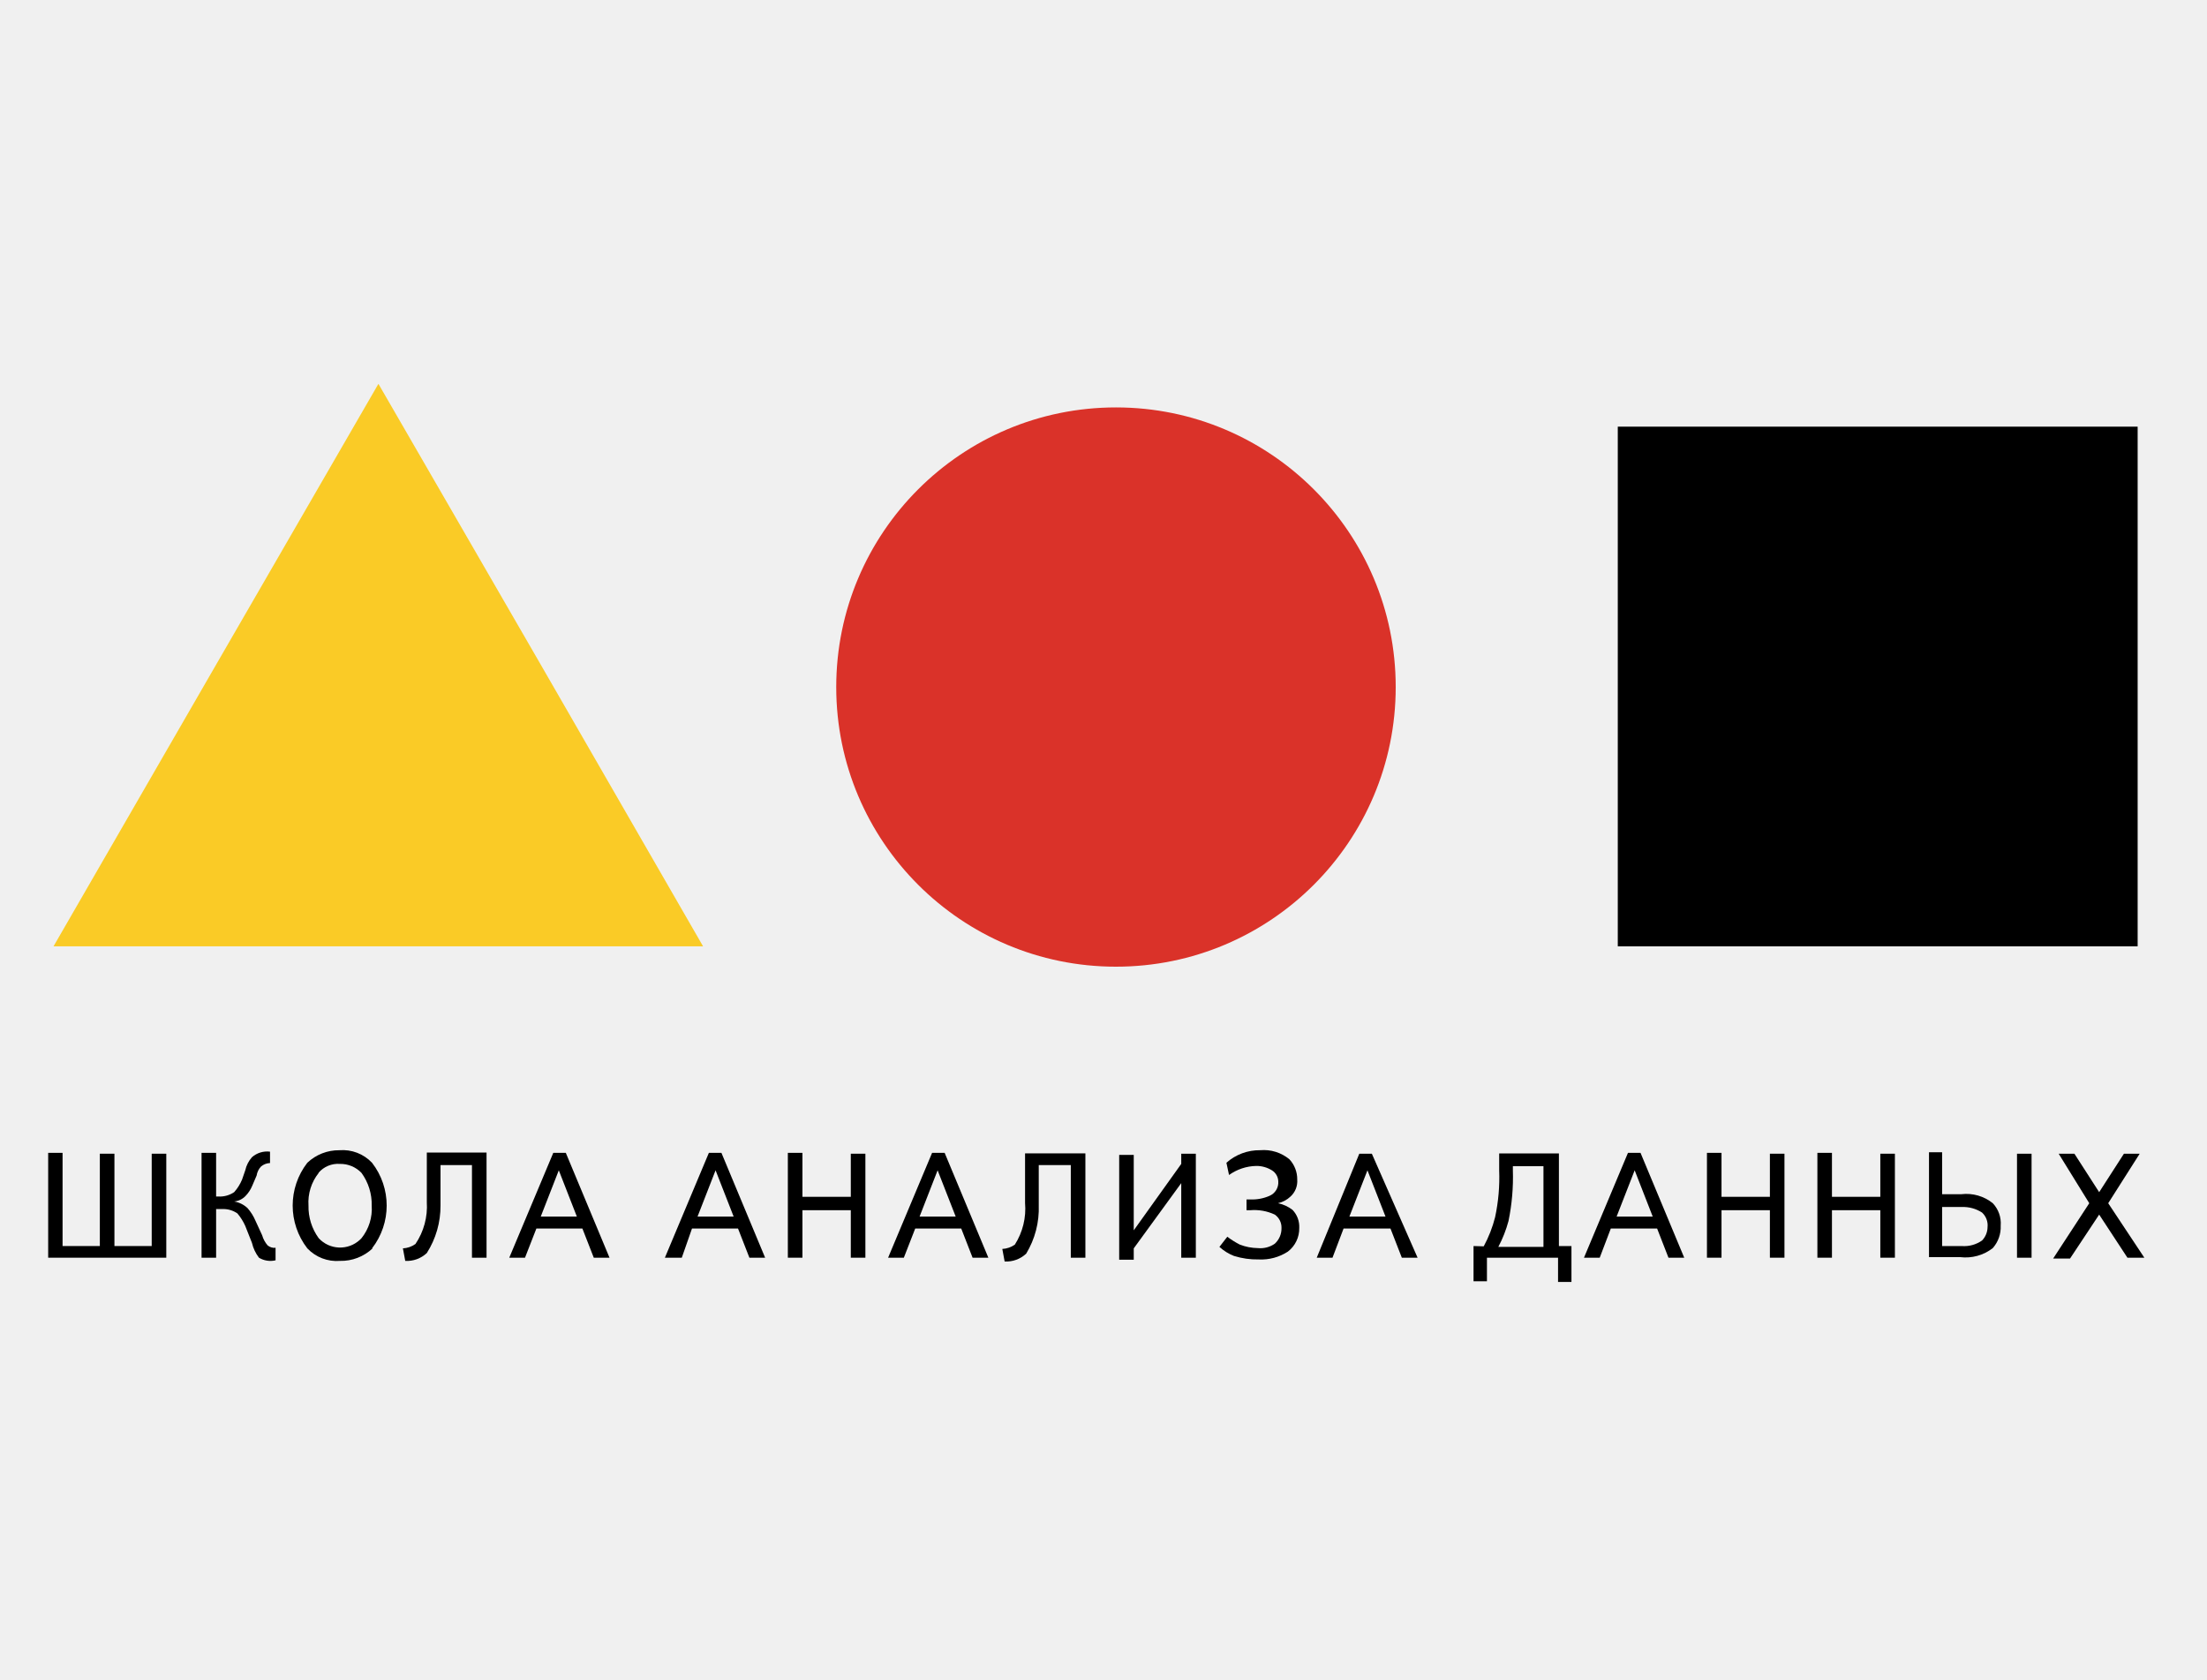
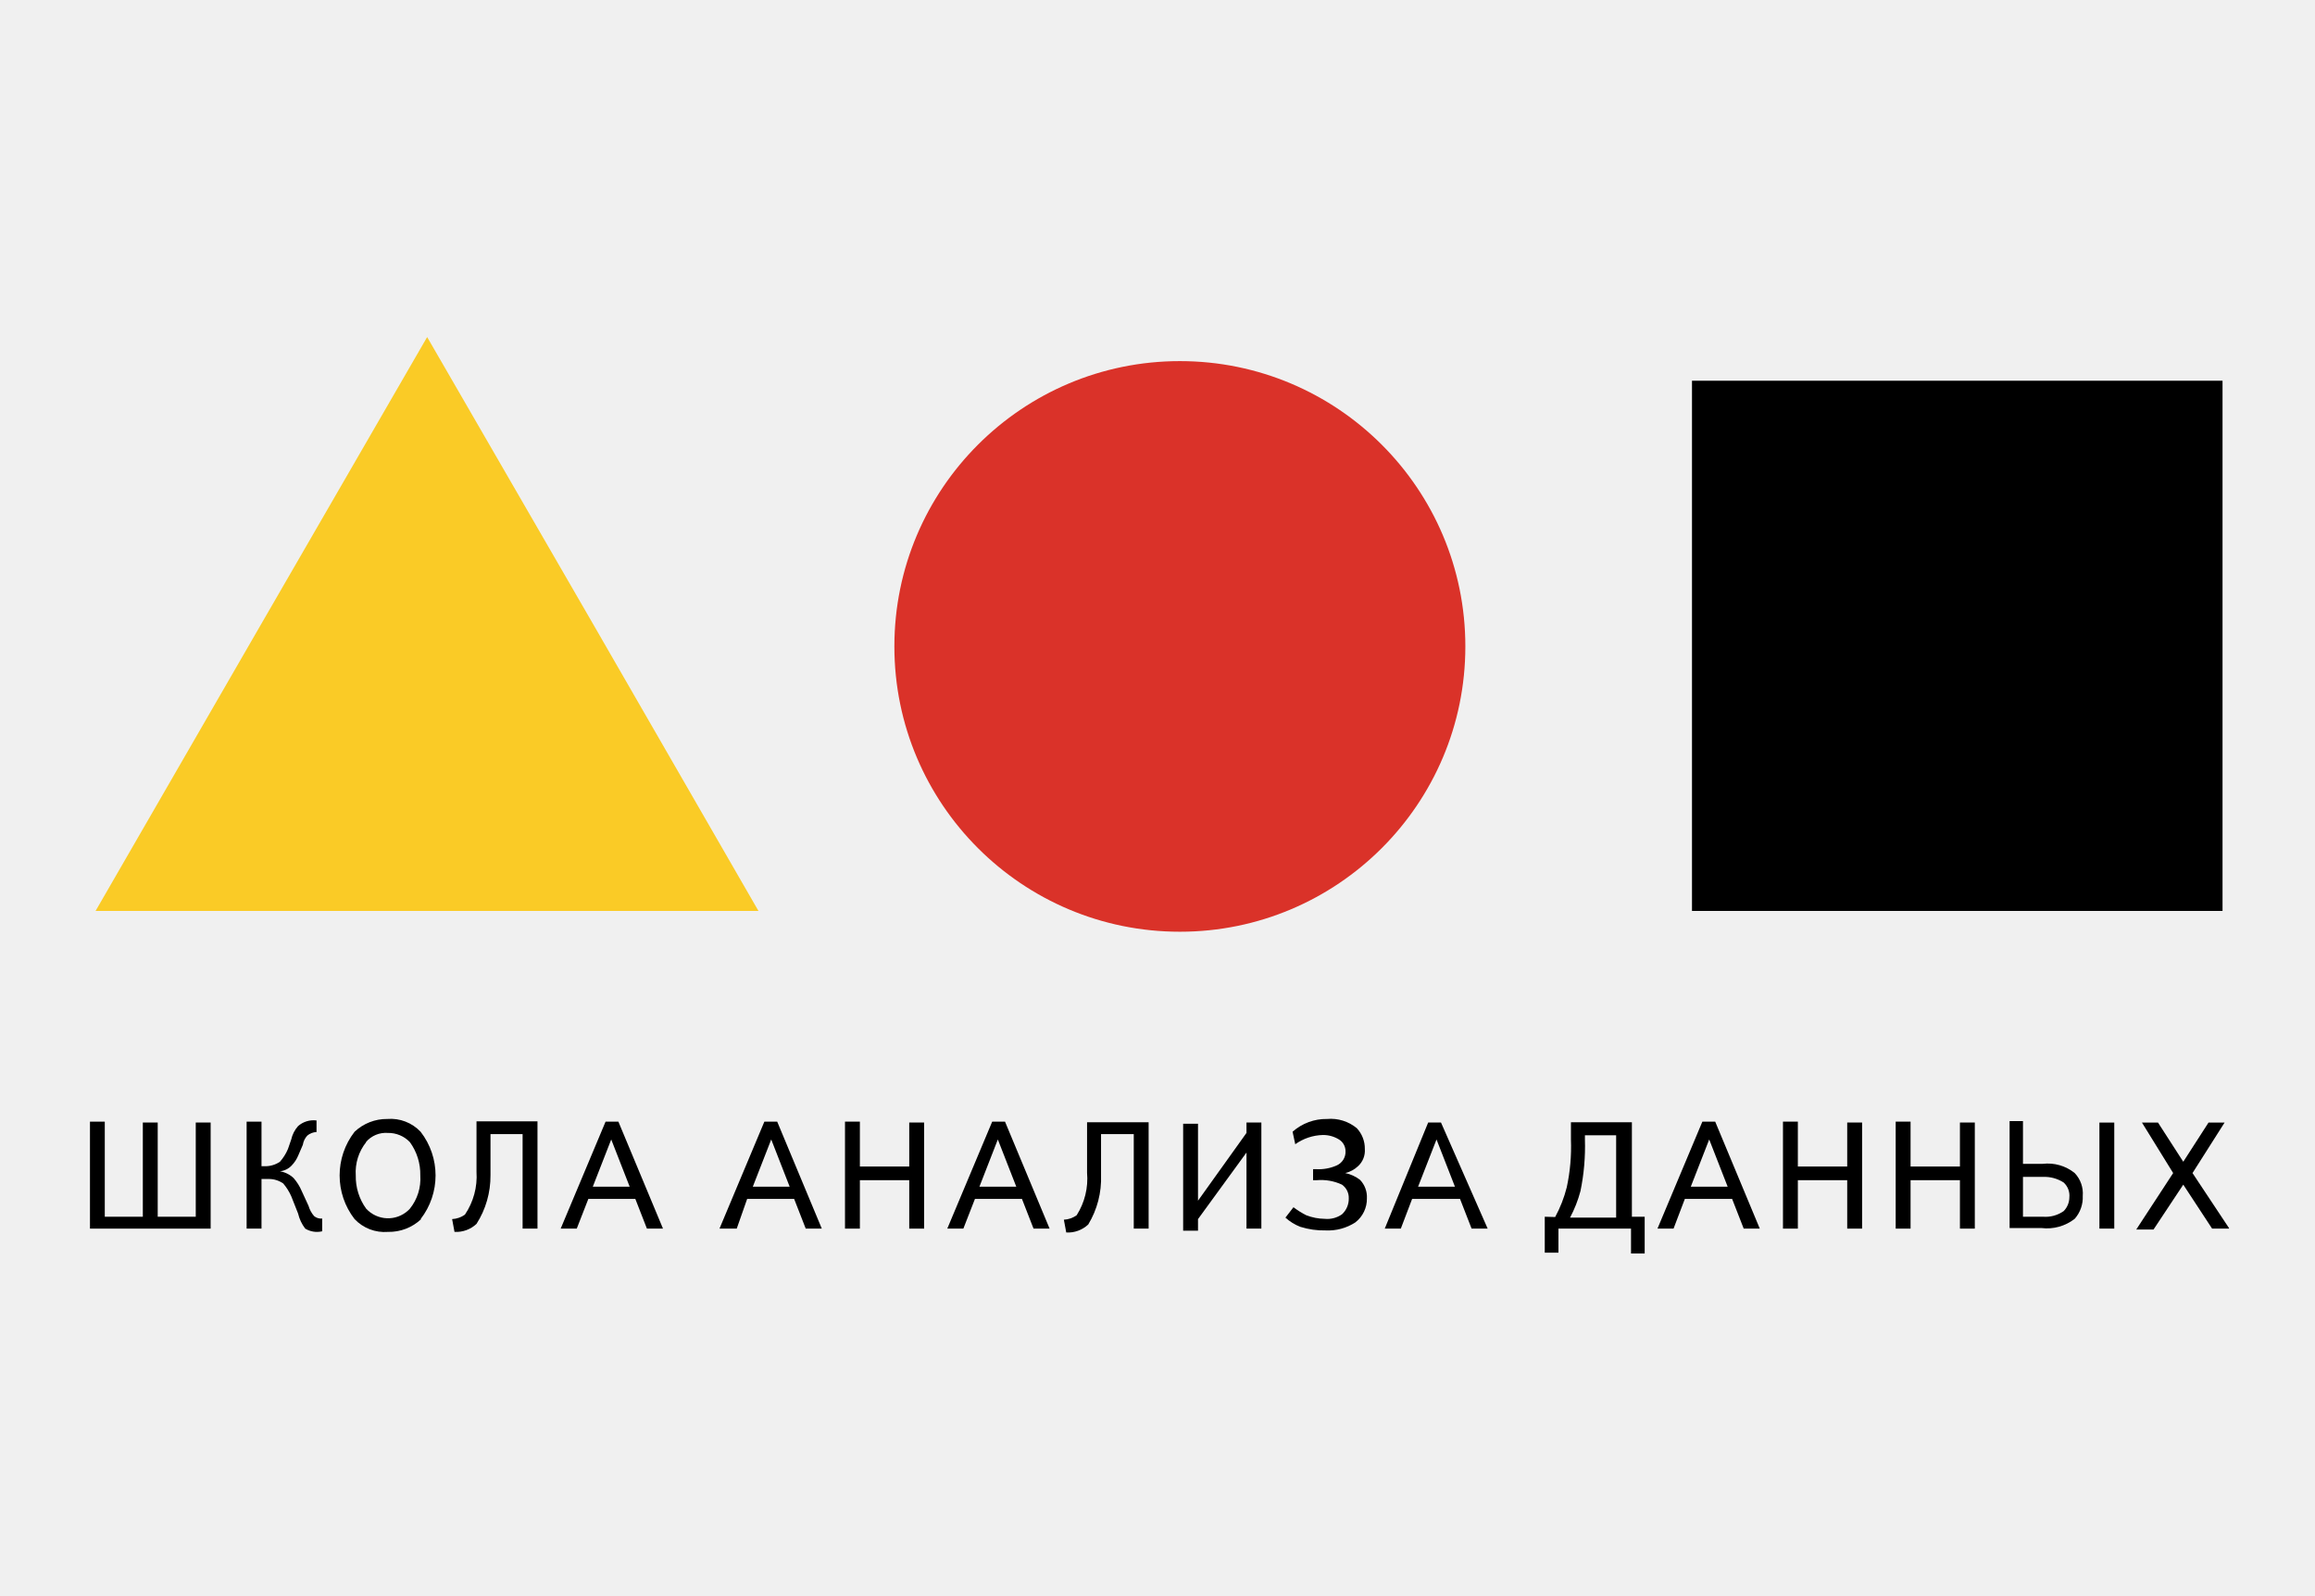
- <svg xmlns="http://www.w3.org/2000/svg" xmlns:xlink="http://www.w3.org/1999/xlink" width="92px" height="70px" viewBox="0 0 92 70" version="1.1">
+ <svg xmlns="http://www.w3.org/2000/svg" xmlns:xlink="http://www.w3.org/1999/xlink" width="103" height="71" viewBox="0 0 103 71">
  <defs>
-     <polygon id="path-1" points="0 37.447 87.388 37.447 87.388 -0 0 -0" />
+     <polygon id="logo-shad-a" points="0 40.79 95.19 40.79 95.19 0 0 0" />
+     <polygon id="logo-shad-c" points="0 40.79 95.19 40.79 95.19 0 0 0" />
+     <polygon id="logo-shad-e" points="0 40.79 95.19 40.79 95.19 0 0 0" />
+     <polygon id="logo-shad-g" points="0 40.79 95.19 40.79 95.19 0 0 0" />
+     <polygon id="logo-shad-i" points="0 40.79 95.19 40.79 95.19 0 0 0" />
+     <polygon id="logo-shad-k" points="0 40.79 95.19 40.79 95.19 0 0 0" />
+     <polygon id="logo-shad-m" points="0 40.79 95.19 40.79 95.19 0 0 0" />
+     <polygon id="logo-shad-o" points="0 40.79 95.19 40.79 95.19 0 0 0" />
+     <polygon id="logo-shad-q" points="0 40.79 95.19 40.79 95.19 0 0 0" />
+     <polygon id="logo-shad-s" points="0 40.79 95.19 40.79 95.19 0 0 0" />
+     <polygon id="logo-shad-u" points="0 40.79 95.19 40.79 95.19 0 0 0" />
+     <polygon id="logo-shad-w" points="0 40.79 95.19 40.79 95.19 0 0 0" />
+     <polygon id="logo-shad-y" points="0 40.79 95.19 40.79 95.19 0 0 0" />
+     <polygon id="logo-shad-A" points="0 40.79 95.19 40.79 95.19 0 0 0" />
+     <polygon id="logo-shad-C" points="0 40.79 95.19 40.79 95.19 0 0 0" />
+     <polygon id="logo-shad-E" points="0 40.79 95.19 40.79 95.19 0 0 0" />
+     <polygon id="logo-shad-G" points="0 40.79 95.19 40.79 95.19 0 0 0" />
+     <polygon id="logo-shad-I" points="0 40.79 95.19 40.79 95.19 0 0 0" />
+     <polygon id="logo-shad-K" points="0 40.79 95.19 40.79 95.19 0 0 0" />
+     <polygon id="logo-shad-M" points="0 40.79 95.19 40.79 95.19 0 0 0" />
  </defs>
-   <g id="redisign-1.1-copy-10" stroke="none" stroke-width="1" fill="none" fill-rule="evenodd" transform="translate(-938, -1288)">
-     <g id="Page-1" transform="translate(940, 1304)">
-       <path d="M44.52,0.983 C38.08,0.983 32.859,6.202 32.859,12.64 C32.859,19.078 38.08,24.296 44.52,24.296 C50.96,24.296 56.181,19.078 56.181,12.64 C56.181,6.202 50.96,0.983 44.52,0.983" id="Fill-1" fill="#DA3229" />
-       <mask id="mask-2" fill="white">
-         <use xlink:href="#path-1" />
-       </mask>
-       <g id="Clip-4" />
-       <polygon id="Fill-3" fill="#000000" mask="url(#mask-2)" points="65.438 23.447 87.109 23.447 87.109 1.785 65.438 1.785" />
-       <polygon id="Fill-5" fill="#FACB26" mask="url(#mask-2)" points="7.009 11.705 0.231 23.447 27.308 23.447 20.541 11.705 13.775 -0" />
-       <polygon id="Fill-6" fill="#000000" mask="url(#mask-2)" points="2.162 35.941 2.162 32.092 2.77 32.092 2.77 35.941 4.324 35.941 4.324 32.092 4.932 32.092 4.932 36.427 0 36.427 0 32.056 0.608 32.056 0.608 35.941" />
-       <path d="M6.961,33.877 L7.106,33.877 C7.339,33.889 7.569,33.825 7.762,33.694 C7.899,33.54 8.01,33.363 8.09,33.172 L8.224,32.784 C8.269,32.581 8.365,32.393 8.503,32.238 C8.709,32.056 8.984,31.972 9.256,32.007 L9.256,32.481 C9.118,32.485 8.985,32.537 8.88,32.626 C8.782,32.73 8.719,32.862 8.697,33.003 L8.515,33.427 C8.45,33.586 8.355,33.73 8.236,33.853 C8.111,33.984 7.943,34.066 7.762,34.084 C7.972,34.119 8.167,34.216 8.321,34.362 C8.457,34.518 8.568,34.694 8.649,34.885 L8.928,35.492 C8.973,35.649 9.052,35.794 9.159,35.917 C9.251,35.991 9.369,36.027 9.487,36.014 L9.487,36.536 C9.251,36.592 9.002,36.553 8.795,36.427 C8.654,36.243 8.555,36.032 8.503,35.808 L8.224,35.103 C8.14,34.915 8.03,34.739 7.896,34.581 C7.717,34.458 7.505,34.394 7.289,34.399 L7.009,34.399 L7.009,36.427 L6.402,36.427 L6.402,32.056 L7.009,32.056 L7.009,33.877 L6.961,33.877 Z" id="Fill-7" fill="#000000" mask="url(#mask-2)" />
-       <path d="M13.532,36.038 C13.165,36.384 12.676,36.572 12.171,36.56 C11.662,36.601 11.162,36.409 10.811,36.038 C9.997,34.987 9.997,33.519 10.811,32.469 C11.172,32.128 11.651,31.941 12.147,31.947 C12.656,31.906 13.157,32.097 13.508,32.469 C14.323,33.519 14.323,34.987 13.508,36.038 M11.285,32.893 C10.978,33.277 10.827,33.763 10.86,34.253 C10.849,34.74 10.998,35.218 11.285,35.613 C11.74,36.106 12.508,36.137 13.001,35.682 C13.025,35.66 13.048,35.638 13.07,35.613 C13.377,35.229 13.529,34.744 13.495,34.253 C13.506,33.766 13.357,33.288 13.07,32.893 C12.837,32.648 12.511,32.511 12.171,32.517 C11.829,32.491 11.494,32.631 11.273,32.893" id="Fill-8" fill="#000000" mask="url(#mask-2)" />
-       <path d="M16.363,32.614 L16.363,32.784 L16.363,34.241 C16.369,34.946 16.171,35.638 15.792,36.233 C15.549,36.46 15.225,36.579 14.893,36.56 L14.795,36.038 C14.983,36.029 15.165,35.965 15.318,35.856 C15.666,35.342 15.832,34.727 15.792,34.108 L15.792,32.747 L15.792,32.043 L18.282,32.043 L18.282,36.427 L17.674,36.427 L17.674,32.566 L16.363,32.566 L16.363,32.614 Z" id="Fill-9" fill="#000000" mask="url(#mask-2)" />
-       <path d="M19.885,36.427 L19.229,36.427 L21.064,32.056 L21.586,32.056 L23.408,36.427 L22.752,36.427 L22.278,35.212 L20.359,35.212 L19.885,36.427 Z M21.294,32.784 L20.541,34.714 L22.047,34.714 L21.294,32.784 Z" id="Fill-10" fill="#000000" mask="url(#mask-2)" />
-       <path d="M26.421,36.427 L25.716,36.427 L27.55,32.056 L28.073,32.056 L29.895,36.427 L29.239,36.427 L28.765,35.212 L26.846,35.212 L26.421,36.427 Z M27.829,32.784 L27.077,34.714 L28.583,34.714 L27.829,32.784 Z" id="Fill-11" fill="#000000" mask="url(#mask-2)" />
-       <polygon id="Fill-12" fill="#000000" mask="url(#mask-2)" points="31.45 36.427 30.842 36.427 30.842 32.056 31.45 32.056 31.45 33.889 33.466 33.889 33.466 32.092 34.074 32.092 34.074 36.427 33.466 36.427 33.466 34.447 31.45 34.447" />
-       <path d="M35.677,36.427 L35.021,36.427 L36.855,32.056 L37.378,32.056 L39.2,36.427 L38.543,36.427 L38.07,35.212 L36.151,35.212 L35.677,36.427 Z M37.085,32.784 L36.333,34.714 L37.839,34.714 L37.085,32.784 Z" id="Fill-13" fill="#000000" mask="url(#mask-2)" />
-       <path d="M41.301,32.614 L41.301,32.784 L41.301,34.241 C41.327,34.949 41.145,35.649 40.778,36.257 C40.537,36.485 40.212,36.603 39.879,36.585 L39.782,36.062 C39.97,36.053 40.152,35.99 40.305,35.881 C40.633,35.364 40.783,34.754 40.73,34.144 L40.73,32.784 L40.73,32.079 L43.245,32.079 L43.245,36.427 L42.637,36.427 L42.637,32.566 L41.301,32.566 L41.301,32.614 Z" id="Fill-14" fill="#000000" mask="url(#mask-2)" />
-       <polygon id="Fill-15" fill="#000000" mask="url(#mask-2)" points="47.241 32.517 47.241 32.092 47.849 32.092 47.849 36.427 47.241 36.427 47.241 33.318 45.261 36.038 45.261 36.512 44.654 36.512 44.654 32.141 45.261 32.141 45.261 35.286" />
-       <path d="M49.124,32.469 C49.512,32.124 50.014,31.938 50.533,31.946 C50.972,31.907 51.408,32.043 51.748,32.323 C51.963,32.552 52.081,32.858 52.076,33.172 C52.096,33.438 51.993,33.698 51.796,33.877 C51.651,34.015 51.47,34.112 51.274,34.156 C51.496,34.201 51.703,34.297 51.881,34.435 C52.074,34.637 52.174,34.91 52.16,35.188 C52.167,35.573 51.992,35.938 51.687,36.172 C51.327,36.407 50.902,36.521 50.472,36.5 C50.122,36.507 49.774,36.458 49.44,36.354 C49.216,36.266 49.01,36.139 48.832,35.977 L49.161,35.553 C49.324,35.677 49.499,35.787 49.683,35.881 C49.923,35.974 50.178,36.024 50.435,36.027 C50.685,36.052 50.935,35.987 51.14,35.844 C51.324,35.676 51.426,35.437 51.42,35.188 C51.427,34.967 51.322,34.757 51.14,34.63 C50.818,34.479 50.462,34.417 50.107,34.448 L49.962,34.448 L49.962,33.998 L50.107,33.998 C50.383,34.011 50.657,33.962 50.91,33.853 C51.154,33.753 51.306,33.509 51.286,33.245 C51.281,33.056 51.18,32.883 51.019,32.784 C50.822,32.662 50.595,32.599 50.363,32.602 C49.957,32.611 49.564,32.743 49.233,32.979 L49.124,32.469 Z" id="Fill-16" fill="#000000" mask="url(#mask-2)" />
-       <path d="M53.546,36.427 L52.889,36.427 L54.663,32.092 L55.186,32.092 L57.093,36.427 L56.436,36.427 L55.963,35.212 L54.007,35.212 L53.546,36.427 Z M55.003,32.784 L54.25,34.714 L55.756,34.714 L55.003,32.784 Z" id="Fill-17" fill="#000000" mask="url(#mask-2)" />
-       <path d="M59.85,35.953 C60.057,35.569 60.217,35.162 60.324,34.739 C60.462,34.096 60.519,33.441 60.494,32.784 L60.494,32.08 L62.984,32.08 L62.984,35.941 L63.507,35.941 L63.507,37.447 L62.948,37.447 L62.948,36.427 L59.984,36.427 L59.984,37.41 L59.425,37.41 L59.425,35.941 L59.85,35.953 Z M61.065,32.614 L61.065,32.784 C61.087,33.493 61.026,34.202 60.883,34.897 C60.782,35.272 60.64,35.635 60.458,35.977 L62.34,35.977 L62.34,32.614 L61.065,32.614 Z" id="Fill-18" fill="#000000" mask="url(#mask-2)" />
-       <path d="M64.685,36.427 L64.029,36.427 L65.863,32.056 L66.386,32.056 L68.208,36.427 L67.551,36.427 L67.078,35.212 L65.147,35.212 L64.685,36.427 Z M66.142,32.784 L65.389,34.714 L66.895,34.714 L66.142,32.784 Z" id="Fill-19" fill="#000000" mask="url(#mask-2)" />
-       <polygon id="Fill-20" fill="#000000" mask="url(#mask-2)" points="69.762 36.427 69.155 36.427 69.155 32.056 69.762 32.056 69.762 33.889 71.779 33.889 71.779 32.092 72.386 32.092 72.386 36.427 71.779 36.427 71.779 34.447 69.762 34.447" />
-       <polygon id="Fill-21" fill="#000000" mask="url(#mask-2)" points="74.366 36.427 73.759 36.427 73.759 32.056 74.366 32.056 74.366 33.889 76.382 33.889 76.382 32.092 76.99 32.092 76.99 36.427 76.382 36.427 76.382 34.447 74.366 34.447" />
-       <path d="M78.958,33.78 L79.76,33.78 C80.23,33.724 80.703,33.859 81.071,34.156 C81.309,34.408 81.428,34.747 81.4,35.091 C81.416,35.434 81.298,35.768 81.071,36.026 C80.686,36.327 80.196,36.462 79.711,36.403 L78.411,36.403 L78.411,32.032 L78.958,32.032 L78.958,33.767 L78.958,33.78 Z M79.772,35.941 C80.073,35.965 80.374,35.884 80.622,35.71 C80.768,35.56 80.85,35.36 80.852,35.151 C80.876,34.925 80.79,34.7 80.622,34.545 C80.37,34.381 80.072,34.301 79.772,34.314 L78.958,34.314 L78.958,35.941 L79.772,35.941 Z M82.08,36.427 L82.687,36.427 L82.687,32.092 L82.08,32.092 L82.08,36.427 Z" id="Fill-22" fill="#000000" mask="url(#mask-2)" />
-       <polygon id="Fill-23" fill="#000000" mask="url(#mask-2)" points="85.505 34.63 84.29 36.463 83.586 36.463 85.092 34.156 83.817 32.092 84.473 32.092 85.505 33.695 86.537 32.092 87.194 32.092 85.882 34.156 87.388 36.427 86.683 36.427" />
-     </g>
+   <g fill="none" fill-rule="evenodd" transform="translate(4 15)">
+     <path fill="#DA3229" fill-rule="nonzero" d="M48.495,1.071 C41.48,1.071 35.793,6.756 35.793,13.768 C35.793,20.781 41.48,26.466 48.495,26.466 C55.51,26.466 61.197,20.781 61.197,13.768 C61.197,6.756 55.51,1.071 48.495,1.071" />
+     <mask id="logo-shad-b" fill="#fff">
+       <use xlink:href="#logo-shad-a" />
+     </mask>
+     <polygon fill="#000" fill-rule="nonzero" points="71.281 25.541 94.886 25.541 94.886 1.944 71.281 1.944" mask="url(#logo-shad-b)" />
+     <mask id="logo-shad-d" fill="#fff">
+       <use xlink:href="#logo-shad-c" />
+     </mask>
+     <polygon fill="#FACB26" fill-rule="nonzero" points="7.635 12.75 .252 25.541 29.746 25.541 22.375 12.75 15.005 0" mask="url(#logo-shad-d)" />
+     <mask id="logo-shad-f" fill="#fff">
+       <use xlink:href="#logo-shad-e" />
+     </mask>
+     <polygon fill="#000" fill-rule="nonzero" points="2.355 39.15 2.355 34.957 3.017 34.957 3.017 39.15 4.71 39.15 4.71 34.957 5.372 34.957 5.372 39.679 0 39.679 0 34.918 .662 34.918 .662 39.15" mask="url(#logo-shad-f)" />
+     <mask id="logo-shad-h" fill="#fff">
+       <use xlink:href="#logo-shad-g" />
+     </mask>
+     <path fill="#000" fill-rule="nonzero" d="M7.582,36.901 L7.741,36.901 C7.994,36.914 8.245,36.845 8.455,36.703 C8.604,36.534 8.725,36.342 8.812,36.134 L8.958,35.711 C9.007,35.49 9.112,35.285 9.262,35.116 C9.487,34.918 9.786,34.827 10.083,34.865 L10.083,35.38 C9.932,35.386 9.787,35.442 9.672,35.539 C9.566,35.653 9.498,35.796 9.474,35.949 L9.275,36.411 C9.205,36.585 9.101,36.742 8.972,36.875 C8.835,37.018 8.652,37.107 8.455,37.127 C8.684,37.165 8.896,37.271 9.064,37.43 C9.212,37.6 9.333,37.792 9.421,38 L9.725,38.66 C9.774,38.831 9.86,38.989 9.977,39.123 C10.077,39.205 10.205,39.243 10.334,39.229 L10.334,39.798 C10.077,39.859 9.806,39.816 9.58,39.679 C9.427,39.479 9.319,39.249 9.262,39.005 L8.958,38.237 C8.867,38.032 8.747,37.84 8.601,37.669 C8.406,37.534 8.175,37.465 7.939,37.47 L7.635,37.47 L7.635,39.679 L6.973,39.679 L6.973,34.917 L7.635,34.917 L7.635,36.901 L7.582,36.901 Z" mask="url(#logo-shad-h)" />
+     <mask id="logo-shad-j" fill="#fff">
+       <use xlink:href="#logo-shad-i" />
+     </mask>
+     <path fill="#000" fill-rule="nonzero" d="M14.74,39.255 C14.341,39.633 13.808,39.837 13.258,39.824 C12.703,39.869 12.159,39.659 11.776,39.255 C10.889,38.111 10.889,36.512 11.776,35.368 C12.17,34.997 12.691,34.793 13.232,34.799 C13.786,34.754 14.331,34.963 14.714,35.368 C15.601,36.512 15.601,38.111 14.714,39.255 M12.292,35.83 C11.958,36.248 11.793,36.777 11.829,37.312 C11.818,37.842 11.98,38.362 12.292,38.792 C12.788,39.33 13.625,39.364 14.162,38.868 C14.188,38.844 14.213,38.819 14.237,38.792 C14.572,38.375 14.737,37.846 14.7,37.312 C14.712,36.78 14.549,36.26 14.237,35.83 C13.983,35.563 13.628,35.414 13.258,35.42 C12.885,35.391 12.52,35.544 12.279,35.83" mask="url(#logo-shad-j)" />
+     <mask id="logo-shad-l" fill="#fff">
+       <use xlink:href="#logo-shad-k" />
+     </mask>
+     <path fill="#000" fill-rule="nonzero" d="M17.823,35.526 L17.823,35.711 L17.823,37.298 C17.83,38.066 17.615,38.82 17.201,39.468 C16.938,39.715 16.584,39.845 16.222,39.824 L16.116,39.255 C16.321,39.245 16.519,39.176 16.685,39.057 C17.064,38.497 17.246,37.827 17.201,37.153 L17.201,35.671 L17.201,34.904 L19.914,34.904 L19.914,39.679 L19.252,39.679 L19.252,35.473 L17.823,35.473 L17.823,35.526 Z" mask="url(#logo-shad-l)" />
+     <mask id="logo-shad-n" fill="#fff">
+       <use xlink:href="#logo-shad-m" />
+     </mask>
+     <path fill="#000" fill-rule="nonzero" d="M21.661,39.679 L20.946,39.679 L22.944,34.917 L23.513,34.917 L25.498,39.679 L24.783,39.679 L24.267,38.356 L22.177,38.356 L21.661,39.679 Z M23.195,35.711 L22.375,37.813 L24.016,37.813 L23.195,35.711 Z" mask="url(#logo-shad-n)" />
+     <mask id="logo-shad-p" fill="#fff">
+       <use xlink:href="#logo-shad-o" />
+     </mask>
+     <path fill="#000" fill-rule="nonzero" d="M28.779,39.679 L28.012,39.679 L30.009,34.917 L30.579,34.917 L32.564,39.679 L31.849,39.679 L31.333,38.356 L29.243,38.356 L28.779,39.679 Z M30.314,35.711 L29.494,37.813 L31.134,37.813 L30.314,35.711 Z" mask="url(#logo-shad-p)" />
+     <mask id="logo-shad-r" fill="#fff">
+       <use xlink:href="#logo-shad-q" />
+     </mask>
+     <polygon fill="#000" fill-rule="nonzero" points="34.258 39.679 33.596 39.679 33.596 34.917 34.258 34.917 34.258 36.915 36.454 36.915 36.454 34.957 37.116 34.957 37.116 39.679 36.454 39.679 36.454 37.523 34.258 37.523" mask="url(#logo-shad-r)" />
+     <mask id="logo-shad-t" fill="#fff">
+       <use xlink:href="#logo-shad-s" />
+     </mask>
+     <path fill="#000" fill-rule="nonzero" d="M38.862,39.679 L38.147,39.679 L40.146,34.917 L40.715,34.917 L42.699,39.679 L41.985,39.679 L41.469,38.356 L39.378,38.356 L38.862,39.679 Z M40.396,35.711 L39.577,37.813 L41.217,37.813 L40.396,35.711 Z" mask="url(#logo-shad-t)" />
+     <mask id="logo-shad-v" fill="#fff">
+       <use xlink:href="#logo-shad-u" />
+     </mask>
+     <path fill="#000" fill-rule="nonzero" d="M44.988,35.526 L44.988,35.711 L44.988,37.298 C45.017,38.069 44.819,38.832 44.419,39.494 C44.156,39.742 43.802,39.871 43.44,39.851 L43.334,39.282 C43.539,39.272 43.737,39.203 43.903,39.084 C44.261,38.521 44.424,37.856 44.366,37.193 L44.366,35.711 L44.366,34.944 L47.105,34.944 L47.105,39.679 L46.444,39.679 L46.444,35.473 L44.988,35.473 L44.988,35.526 Z" mask="url(#logo-shad-v)" />
+     <mask id="logo-shad-x" fill="#fff">
+       <use xlink:href="#logo-shad-w" />
+     </mask>
+     <polygon fill="#000" fill-rule="nonzero" points="51.459 35.42 51.459 34.957 52.121 34.957 52.121 39.679 51.459 39.679 51.459 36.293 49.302 39.256 49.302 39.771 48.641 39.771 48.641 35.011 49.302 35.011 49.302 38.436" mask="url(#logo-shad-x)" />
+     <mask id="logo-shad-z" fill="#fff">
+       <use xlink:href="#logo-shad-y" />
+     </mask>
+     <path fill="#000" fill-rule="nonzero" d="M53.51,35.367 C53.932,34.993 54.48,34.789 55.044,34.799 C55.523,34.756 55.998,34.904 56.368,35.209 C56.602,35.459 56.73,35.791 56.725,36.134 C56.747,36.423 56.635,36.707 56.421,36.901 C56.262,37.052 56.066,37.157 55.852,37.206 C56.093,37.255 56.319,37.359 56.513,37.51 C56.723,37.73 56.832,38.026 56.817,38.329 C56.825,38.749 56.634,39.146 56.302,39.402 C55.909,39.657 55.446,39.782 54.978,39.759 C54.597,39.767 54.218,39.713 53.854,39.599 C53.61,39.504 53.385,39.366 53.192,39.189 L53.55,38.727 C53.727,38.863 53.918,38.982 54.119,39.084 C54.38,39.185 54.658,39.24 54.938,39.243 C55.21,39.271 55.482,39.2 55.706,39.044 C55.906,38.861 56.017,38.601 56.01,38.329 C56.018,38.089 55.904,37.86 55.706,37.721 C55.356,37.557 54.967,37.49 54.581,37.524 L54.422,37.524 L54.422,37.034 L54.581,37.034 C54.881,37.048 55.18,36.994 55.455,36.875 C55.721,36.766 55.886,36.5 55.865,36.214 C55.859,36.007 55.75,35.819 55.574,35.711 C55.359,35.578 55.112,35.51 54.859,35.512 C54.418,35.523 53.989,35.666 53.629,35.923 L53.51,35.367 Z" mask="url(#logo-shad-z)" />
+     <mask id="logo-shad-B" fill="#fff">
+       <use xlink:href="#logo-shad-A" />
+     </mask>
+     <path fill="#000" fill-rule="nonzero" d="M58.326,39.679 L57.611,39.679 L59.543,34.957 L60.113,34.957 L62.19,39.679 L61.475,39.679 L60.96,38.356 L58.829,38.356 L58.326,39.679 Z M59.914,35.711 L59.094,37.813 L60.734,37.813 L59.914,35.711 Z" mask="url(#logo-shad-B)" />
+     <mask id="logo-shad-D" fill="#fff">
+       <use xlink:href="#logo-shad-C" />
+     </mask>
+     <path fill="#000" fill-rule="nonzero" d="M65.193,39.163 C65.419,38.745 65.593,38.301 65.709,37.84 C65.86,37.141 65.922,36.426 65.895,35.711 L65.895,34.944 L68.607,34.944 L68.607,39.15 L69.176,39.15 L69.176,40.79 L68.568,40.79 L68.568,39.679 L65.339,39.679 L65.339,40.75 L64.73,40.75 L64.73,39.15 L65.193,39.163 Z M66.517,35.526 L66.517,35.711 C66.541,36.484 66.474,37.256 66.318,38.012 C66.209,38.421 66.054,38.816 65.855,39.189 L67.906,39.189 L67.906,35.526 L66.517,35.526 Z" mask="url(#logo-shad-D)" />
+     <mask id="logo-shad-F" fill="#fff">
+       <use xlink:href="#logo-shad-E" />
+     </mask>
+     <path fill="#000" fill-rule="nonzero" d="M70.46,39.679 L69.745,39.679 L71.743,34.917 L72.313,34.917 L74.297,39.679 L73.582,39.679 L73.066,38.356 L70.963,38.356 L70.46,39.679 Z M72.047,35.711 L71.227,37.813 L72.868,37.813 L72.047,35.711 Z" mask="url(#logo-shad-F)" />
+     <mask id="logo-shad-H" fill="#fff">
+       <use xlink:href="#logo-shad-G" />
+     </mask>
+     <polygon fill="#000" fill-rule="nonzero" points="75.991 39.679 75.329 39.679 75.329 34.917 75.991 34.917 75.991 36.915 78.187 36.915 78.187 34.957 78.849 34.957 78.849 39.679 78.187 39.679 78.187 37.523 75.991 37.523" mask="url(#logo-shad-H)" />
+     <mask id="logo-shad-J" fill="#fff">
+       <use xlink:href="#logo-shad-I" />
+     </mask>
+     <polygon fill="#000" fill-rule="nonzero" points="81.006 39.679 80.344 39.679 80.344 34.917 81.006 34.917 81.006 36.915 83.202 36.915 83.202 34.957 83.864 34.957 83.864 39.679 83.202 39.679 83.202 37.523 81.006 37.523" mask="url(#logo-shad-J)" />
+     <mask id="logo-shad-L" fill="#fff">
+       <use xlink:href="#logo-shad-K" />
+     </mask>
+     <path fill="#000" fill-rule="nonzero" d="M86.007,36.796 L86.881,36.796 C87.393,36.735 87.908,36.882 88.309,37.206 C88.568,37.479 88.698,37.849 88.667,38.224 C88.684,38.597 88.556,38.962 88.309,39.242 C87.889,39.57 87.356,39.718 86.828,39.653 L85.412,39.653 L85.412,34.892 L86.007,34.892 L86.007,36.782 L86.007,36.796 Z M86.894,39.15 C87.222,39.176 87.55,39.088 87.82,38.898 C87.979,38.735 88.069,38.517 88.071,38.29 C88.096,38.043 88.003,37.798 87.82,37.629 C87.545,37.45 87.221,37.363 86.894,37.377 L86.007,37.377 L86.007,39.15 L86.894,39.15 Z M89.408,39.679 L90.069,39.679 L90.069,34.958 L89.408,34.958 L89.408,39.679 Z" mask="url(#logo-shad-L)" />
+     <mask id="logo-shad-N" fill="#fff">
+       <use xlink:href="#logo-shad-M" />
+     </mask>
+     <polygon fill="#000" fill-rule="nonzero" points="93.139 37.722 91.816 39.718 91.048 39.718 92.689 37.206 91.3 34.958 92.014 34.958 93.139 36.703 94.263 34.958 94.978 34.958 93.55 37.206 95.19 39.679 94.422 39.679" mask="url(#logo-shad-N)" />
  </g>
</svg>
